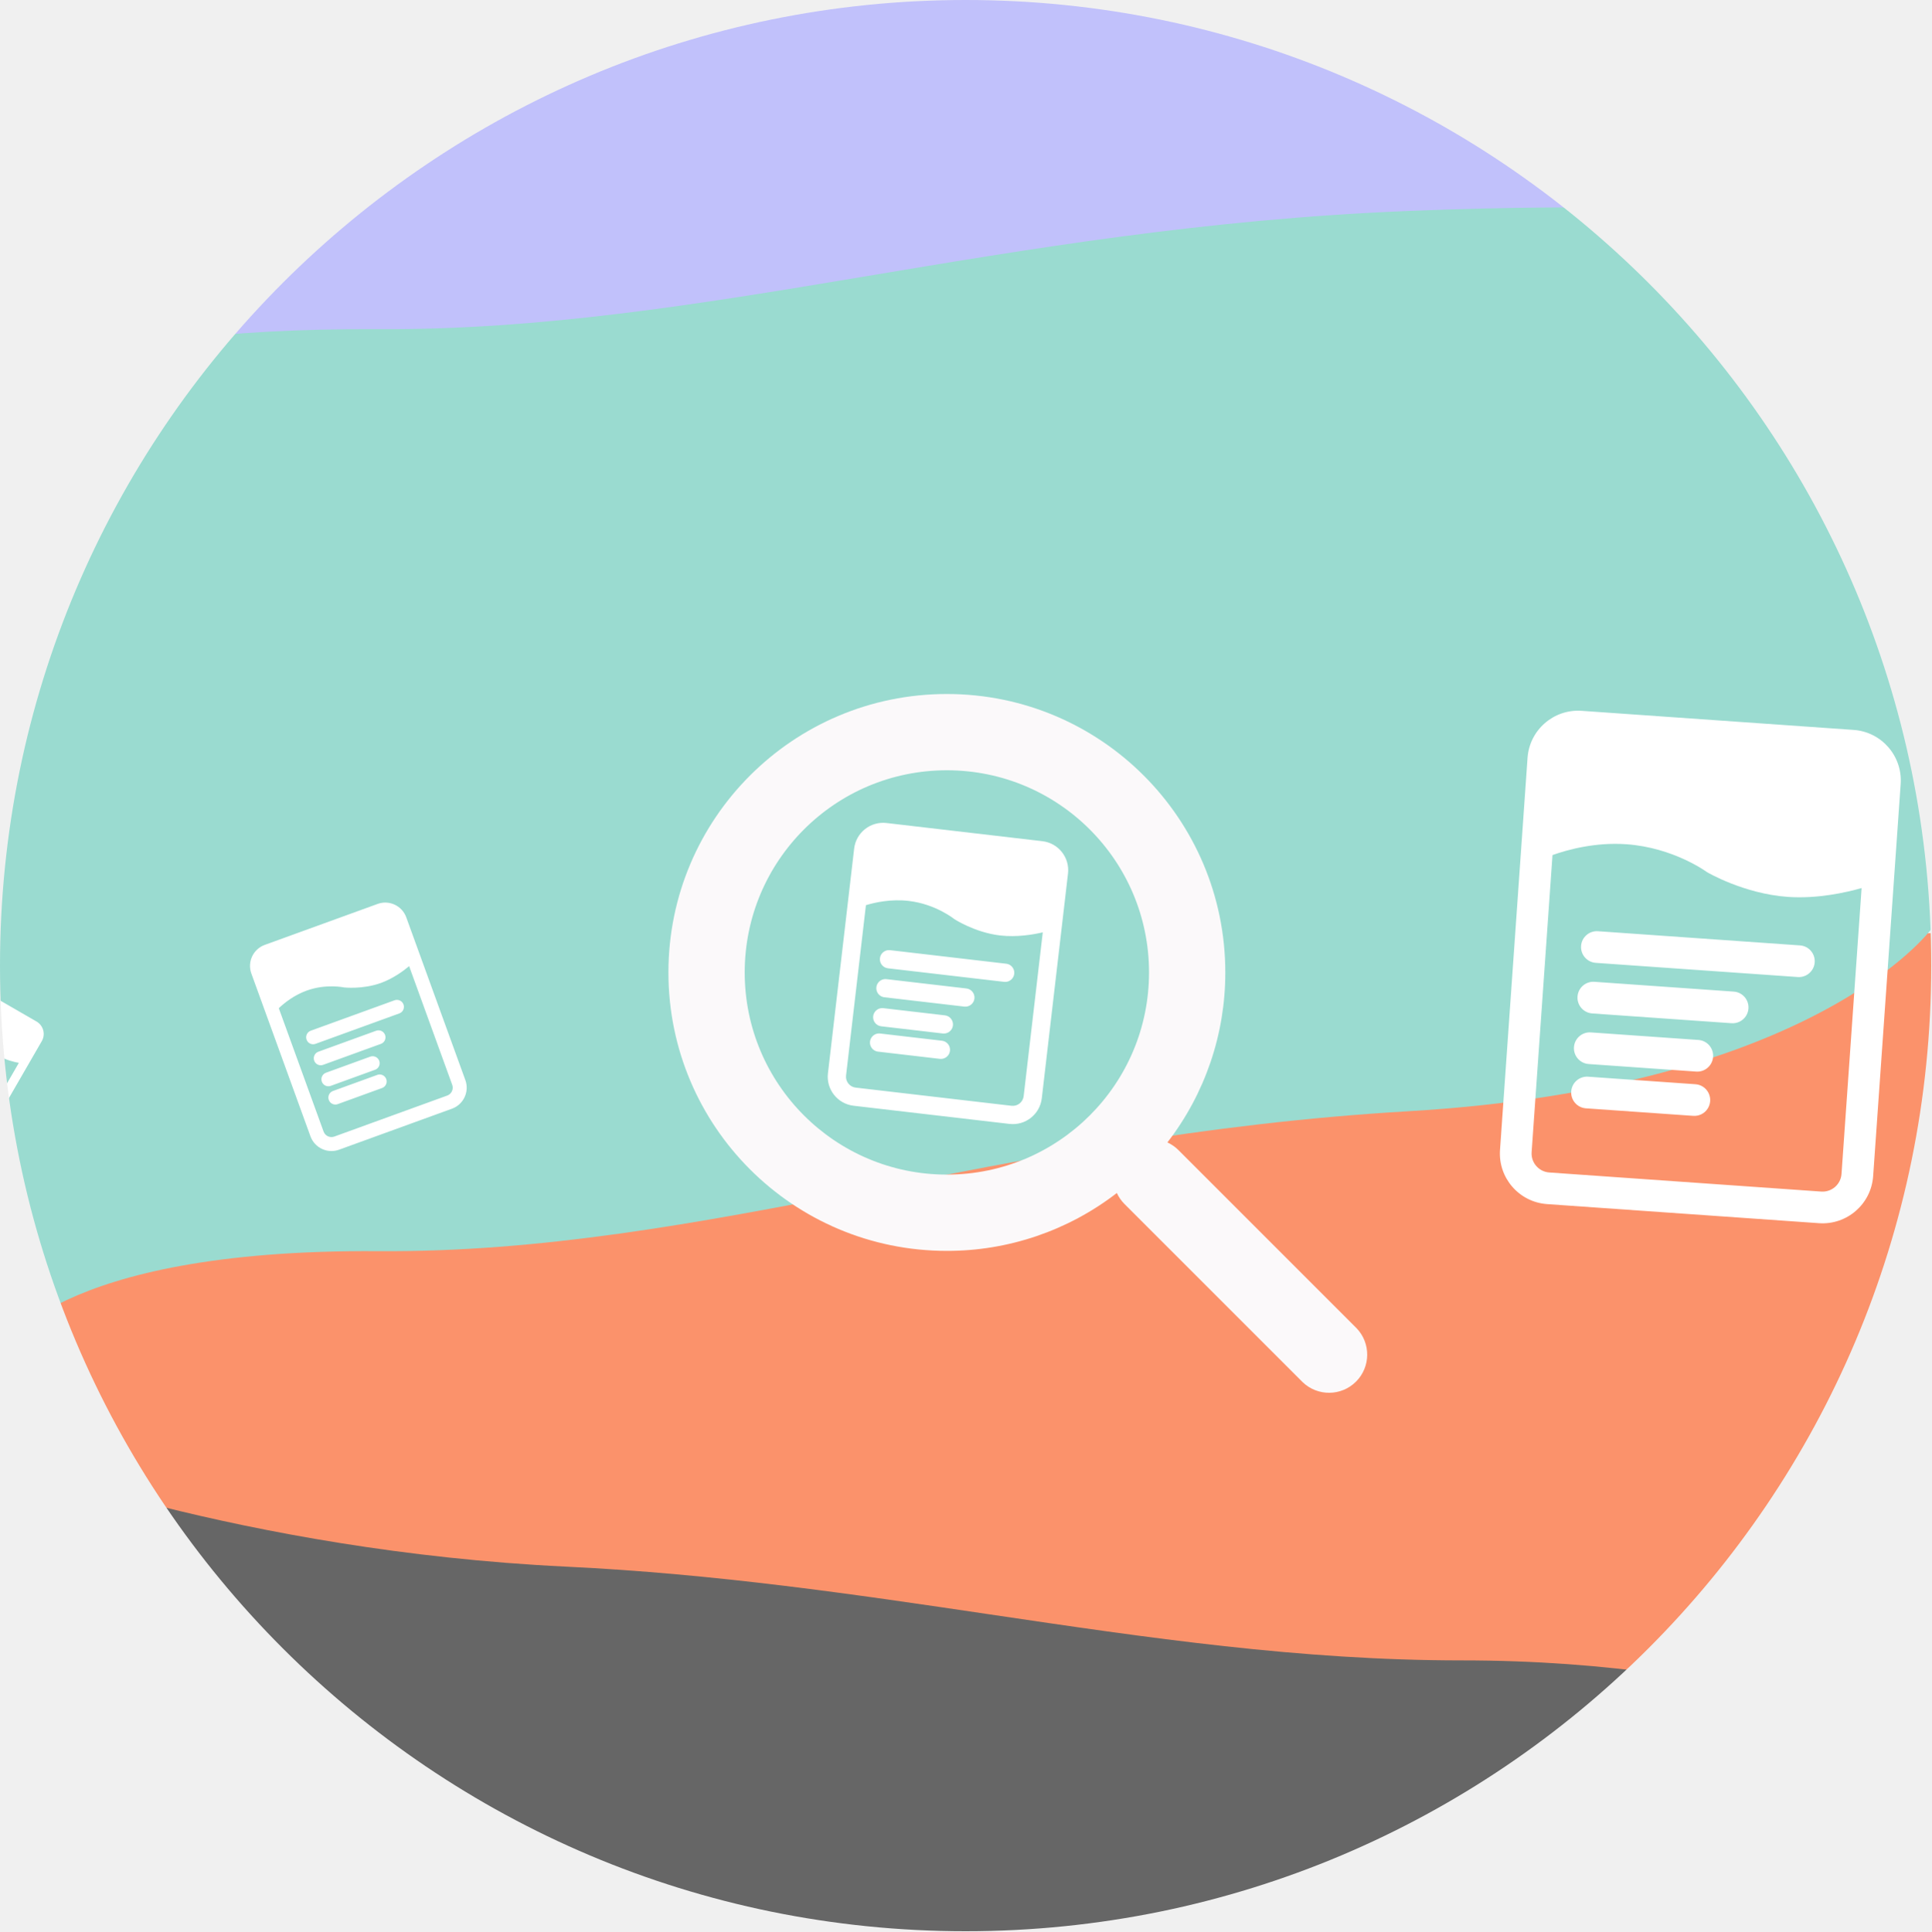
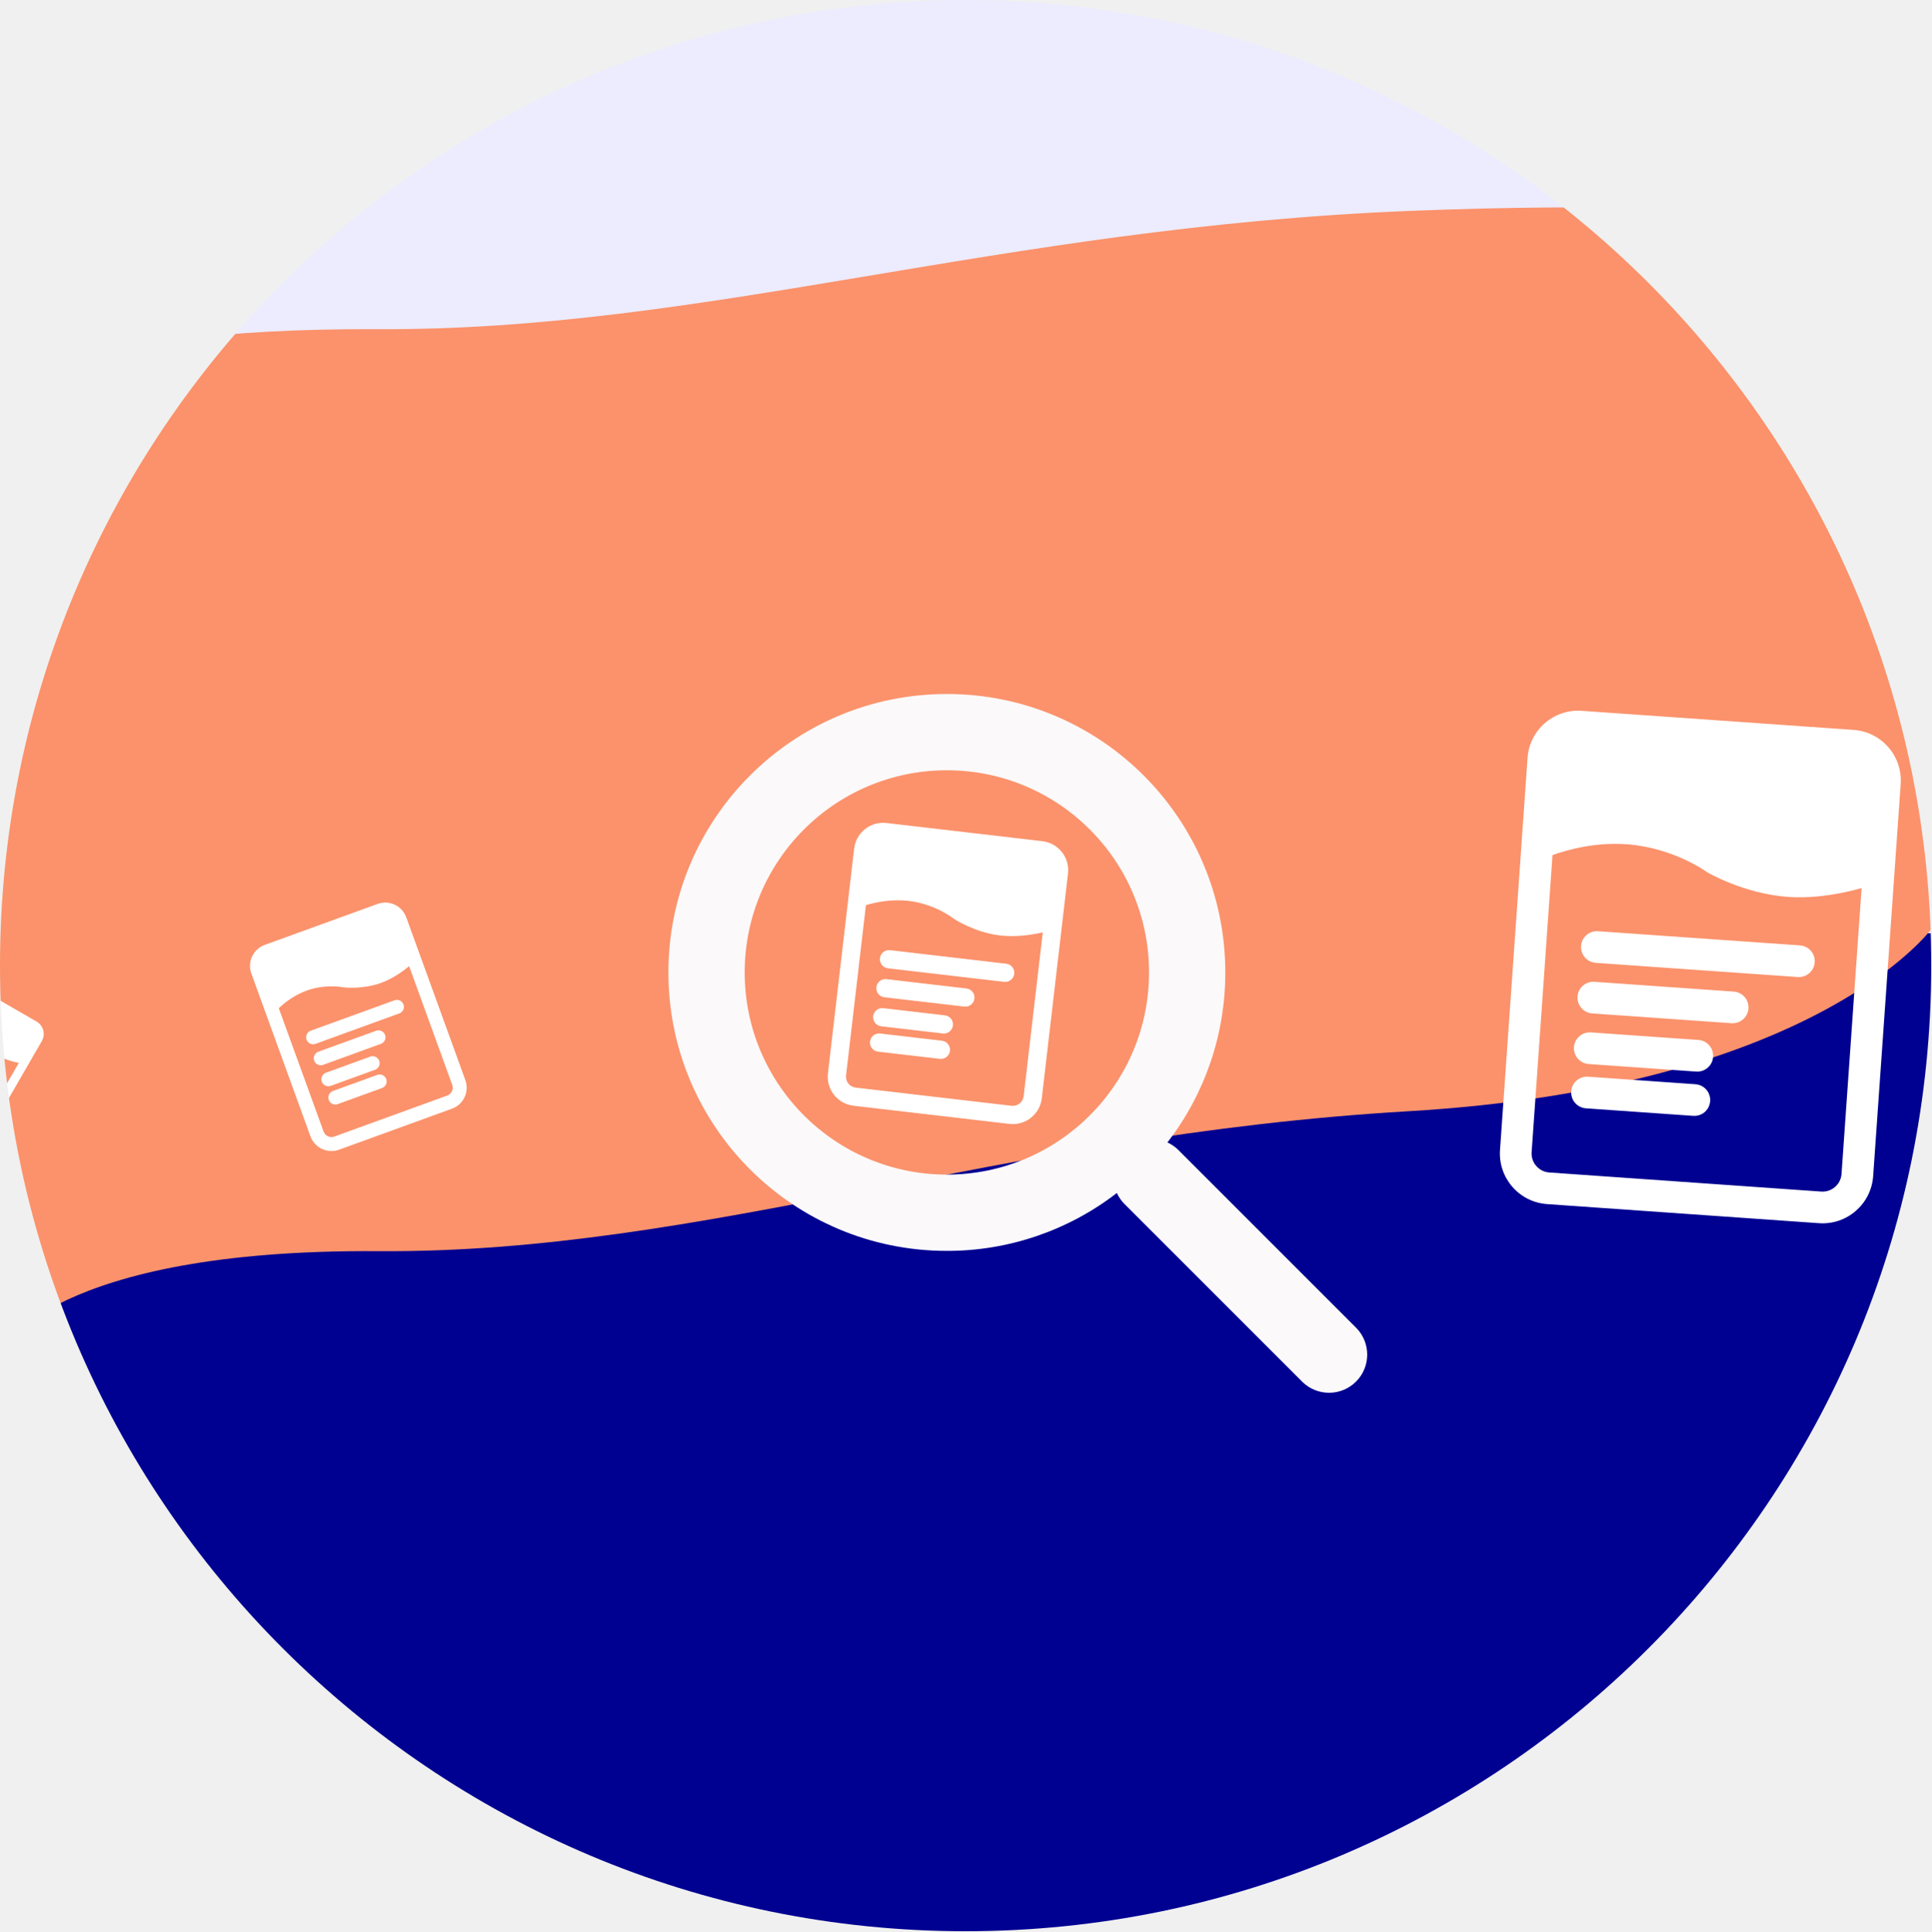
<svg xmlns="http://www.w3.org/2000/svg" width="290" height="290" fill="none">
  <mask id="a" style="mask-type:alpha" maskUnits="userSpaceOnUse" x="0" y="0" width="290" height="290">
    <circle cx="145" cy="145" r="145" fill="#D9D9D9" />
  </mask>
  <g mask="url(#a)">
-     <path d="M0 214.953s56.151-10.587 145.214-10.587c89.062 0 144.786-12.852 144.786-12.852V291H0v-76.047Z" fill="#666666" />
-     <path fill-rule="evenodd" clip-rule="evenodd" d="M0 158.181v60.753s36.117 13.972 85 16.32c22.557 1.083 43.355 4.165 63.635 7.17 23.667 3.506 46.631 6.909 70.865 6.909 45 0 70.5 13.155 70.5 13.155V140.125l-246.878 6.758H18.895C3.265 151.495 0 158.181 0 158.181Z" fill="#FB926B" />
-     <path d="M290 29.018h-43.122L0 20.764v182.055s7.779-15.281 56.792-14.938c49.013.343 93.268-17.409 154.591-21.006C272.706 163.279 290 139.528 290 139.528V29.018Z" fill="#9ADBD0" />
-     <path d="M290-1H0v60.774S7.779 49.193 56.792 49.43c49.013.237 93.268-15.257 154.591-17.747 61.323-2.49 78.617 4.39 78.617 4.39V-1Z" fill="#C1C1FB" />
+     <path d="M0 214.953s56.151-10.587 145.214-10.587c89.062 0 144.786-12.852 144.786-12.852V291H0v-76.047Z" fill="#000091" />
+     <path fill-rule="evenodd" clip-rule="evenodd" d="M0 158.181v60.753s36.117 13.972 85 16.32c22.557 1.083 43.355 4.165 63.635 7.17 23.667 3.506 46.631 6.909 70.865 6.909 45 0 70.5 13.155 70.5 13.155V140.125l-246.878 6.758H18.895C3.265 151.495 0 158.181 0 158.181Z" fill="#000091" />
+     <path d="M290 29.018h-43.122L0 20.764v182.055s7.779-15.281 56.792-14.938c49.013.343 93.268-17.409 154.591-21.006C272.706 163.279 290 139.528 290 139.528V29.018Z" fill="#FB926B" />
+     <path d="M290-1H0v60.774S7.779 49.193 56.792 49.43c49.013.237 93.268-15.257 154.591-17.747 61.323-2.49 78.617 4.39 78.617 4.39V-1Z" fill="#ECECFE" />
    <path fill-rule="evenodd" clip-rule="evenodd" d="M61.435 145.083c-.84.702-2.392 1.852-4.219 2.515-2.76 1.002-5.554.678-5.554.678s-2.67-.593-5.626.481c-1.925.698-3.387 1.891-4.173 2.638l6.725 18.522c.237.653.959.991 1.612.754l16.952-6.155a1.26 1.26 0 0 0 .754-1.612l-6.47-17.821Zm-21.684-3.191a3.354 3.354 0 0 0-2.008 4.298l8.874 24.443a3.356 3.356 0 0 0 4.299 2.009l16.952-6.155a3.355 3.355 0 0 0 2.009-4.299l-8.874-24.442a3.355 3.355 0 0 0-4.3-2.009l-16.952 6.155Zm6.91 12.885a1.048 1.048 0 1 0 .715 1.971l12.616-4.58a1.049 1.049 0 0 0-.716-1.971l-12.616 4.58Zm1.145 3.154a1.048 1.048 0 1 0 .716 1.971l8.673-3.149a1.048 1.048 0 1 0-.716-1.971l-8.673 3.149Zm.518 4.497a1.048 1.048 0 0 1 .628-1.343l6.701-2.434a1.05 1.05 0 0 1 .716 1.971l-6.702 2.434a1.05 1.05 0 0 1-1.343-.628Zm1.629 1.416a1.05 1.05 0 0 0 .715 1.972l6.702-2.434a1.048 1.048 0 1 0-.715-1.971l-6.702 2.433Zm-47.122-4.242c-.695-.124-1.905-.413-2.989-1.038-1.639-.946-2.638-2.46-2.638-2.46s-.814-1.562-2.57-2.576c-1.143-.66-2.338-.887-3.033-.964l-6.35 10.997a.811.811 0 0 0 .298 1.108l10.065 5.812a.812.812 0 0 0 1.108-.297l6.11-10.582Zm-7.416-12.021a2.162 2.162 0 0 0-2.954.791l-8.38 14.514a2.163 2.163 0 0 0 .792 2.954l10.066 5.811a2.163 2.163 0 0 0 2.954-.791l8.379-14.514a2.163 2.163 0 0 0-.791-2.954l-10.066-5.811Zm-3.492 8.751a.676.676 0 0 0-.676 1.171l7.491 4.324a.675.675 0 1 0 .676-1.17l-7.49-4.325Zm-1.083 1.873a.675.675 0 1 0-.676 1.17l5.15 2.974a.677.677 0 0 0 .676-1.171l-5.15-2.973Zm-2.002 2.12a.675.675 0 0 1 .923-.247l3.98 2.297a.676.676 0 0 1-.677 1.171l-3.98-2.298a.676.676 0 0 1-.246-.923Zm-.025 1.392a.675.675 0 1 0-.675 1.17l3.98 2.298a.676.676 0 0 0 .675-1.171l-3.98-2.297Zm167.774-21.713c-1.393.327-3.878.762-6.399.468-3.81-.444-6.885-2.458-6.885-2.458s-2.772-2.254-6.854-2.73c-2.658-.31-5.064.228-6.419.641l-2.983 25.571a1.644 1.644 0 0 0 1.443 1.823l23.404 2.73a1.644 1.644 0 0 0 1.823-1.443l2.87-24.602Zm-23.463-16.418a4.384 4.384 0 0 0-4.862 3.847l-3.936 33.745a4.385 4.385 0 0 0 3.846 4.863l23.405 2.729a4.383 4.383 0 0 0 4.862-3.846l3.936-33.746a4.384 4.384 0 0 0-3.847-4.862l-23.404-2.73Zm.531 19.095a1.37 1.37 0 0 0-.317 2.722l17.417 2.031a1.37 1.37 0 1 0 .318-2.721l-17.418-2.032Zm-.507 4.355a1.37 1.37 0 1 0-.318 2.721l11.975 1.397a1.37 1.37 0 0 0 .317-2.722l-11.974-1.396Zm-2.027 5.556a1.37 1.37 0 0 1 1.519-1.202l9.253 1.079a1.37 1.37 0 0 1-.317 2.722l-9.253-1.08a1.368 1.368 0 0 1-1.202-1.519Zm1.074 2.608a1.37 1.37 0 1 0-.317 2.721l9.253 1.08a1.37 1.37 0 0 0 .317-2.722l-9.253-1.079Zm147.35-21.844c-2.392.68-6.67 1.633-11.068 1.324-6.647-.467-12.145-3.716-12.145-3.716s-4.99-3.69-12.112-4.19c-4.638-.326-8.771.8-11.09 1.625l-3.133 44.616a2.857 2.857 0 0 0 2.649 3.049l40.835 2.867a2.855 2.855 0 0 0 3.049-2.649l3.015-42.926Zm-42.031-26.617a7.615 7.615 0 0 0-8.13 7.064l-4.135 58.878a7.616 7.616 0 0 0 7.064 8.131l40.835 2.867a7.616 7.616 0 0 0 8.131-7.063l4.134-58.879a7.616 7.616 0 0 0-7.064-8.131l-40.835-2.867Zm2.448 33.096a2.38 2.38 0 0 0-.333 4.749l30.389 2.134a2.381 2.381 0 0 0 .333-4.749l-30.389-2.134Zm-.533 7.597a2.38 2.38 0 0 0-.334 4.749l20.893 1.467a2.38 2.38 0 1 0 .333-4.748l-20.892-1.468Zm-3.075 9.805a2.38 2.38 0 0 1 2.541-2.207l16.144 1.133a2.38 2.38 0 0 1-.333 4.749l-16.145-1.134a2.38 2.38 0 0 1-2.207-2.541Zm2.073 4.44a2.381 2.381 0 0 0-.333 4.749l16.144 1.133a2.38 2.38 0 1 0 .333-4.748l-16.144-1.134Z" fill="#fff" />
    <path fill-rule="evenodd" clip-rule="evenodd" d="M167.71 179.145a41.629 41.629 0 0 1-25.525 8.693c-23.093 0-41.813-18.72-41.813-41.813 0-23.092 18.72-41.812 41.813-41.812 23.092 0 41.812 18.72 41.812 41.812a41.635 41.635 0 0 1-8.692 25.526 5.733 5.733 0 0 1 1.662 1.157l26.728 26.728a5.728 5.728 0 0 1-8.1 8.099l-26.727-26.727a5.708 5.708 0 0 1-1.158-1.663Zm4.833-33.12c0 16.767-13.592 30.358-30.358 30.358-16.767 0-30.358-13.591-30.358-30.358 0-16.766 13.591-30.358 30.358-30.358 16.766 0 30.358 13.592 30.358 30.358Z" fill="#FBF9FA" />
  </g>
</svg>
